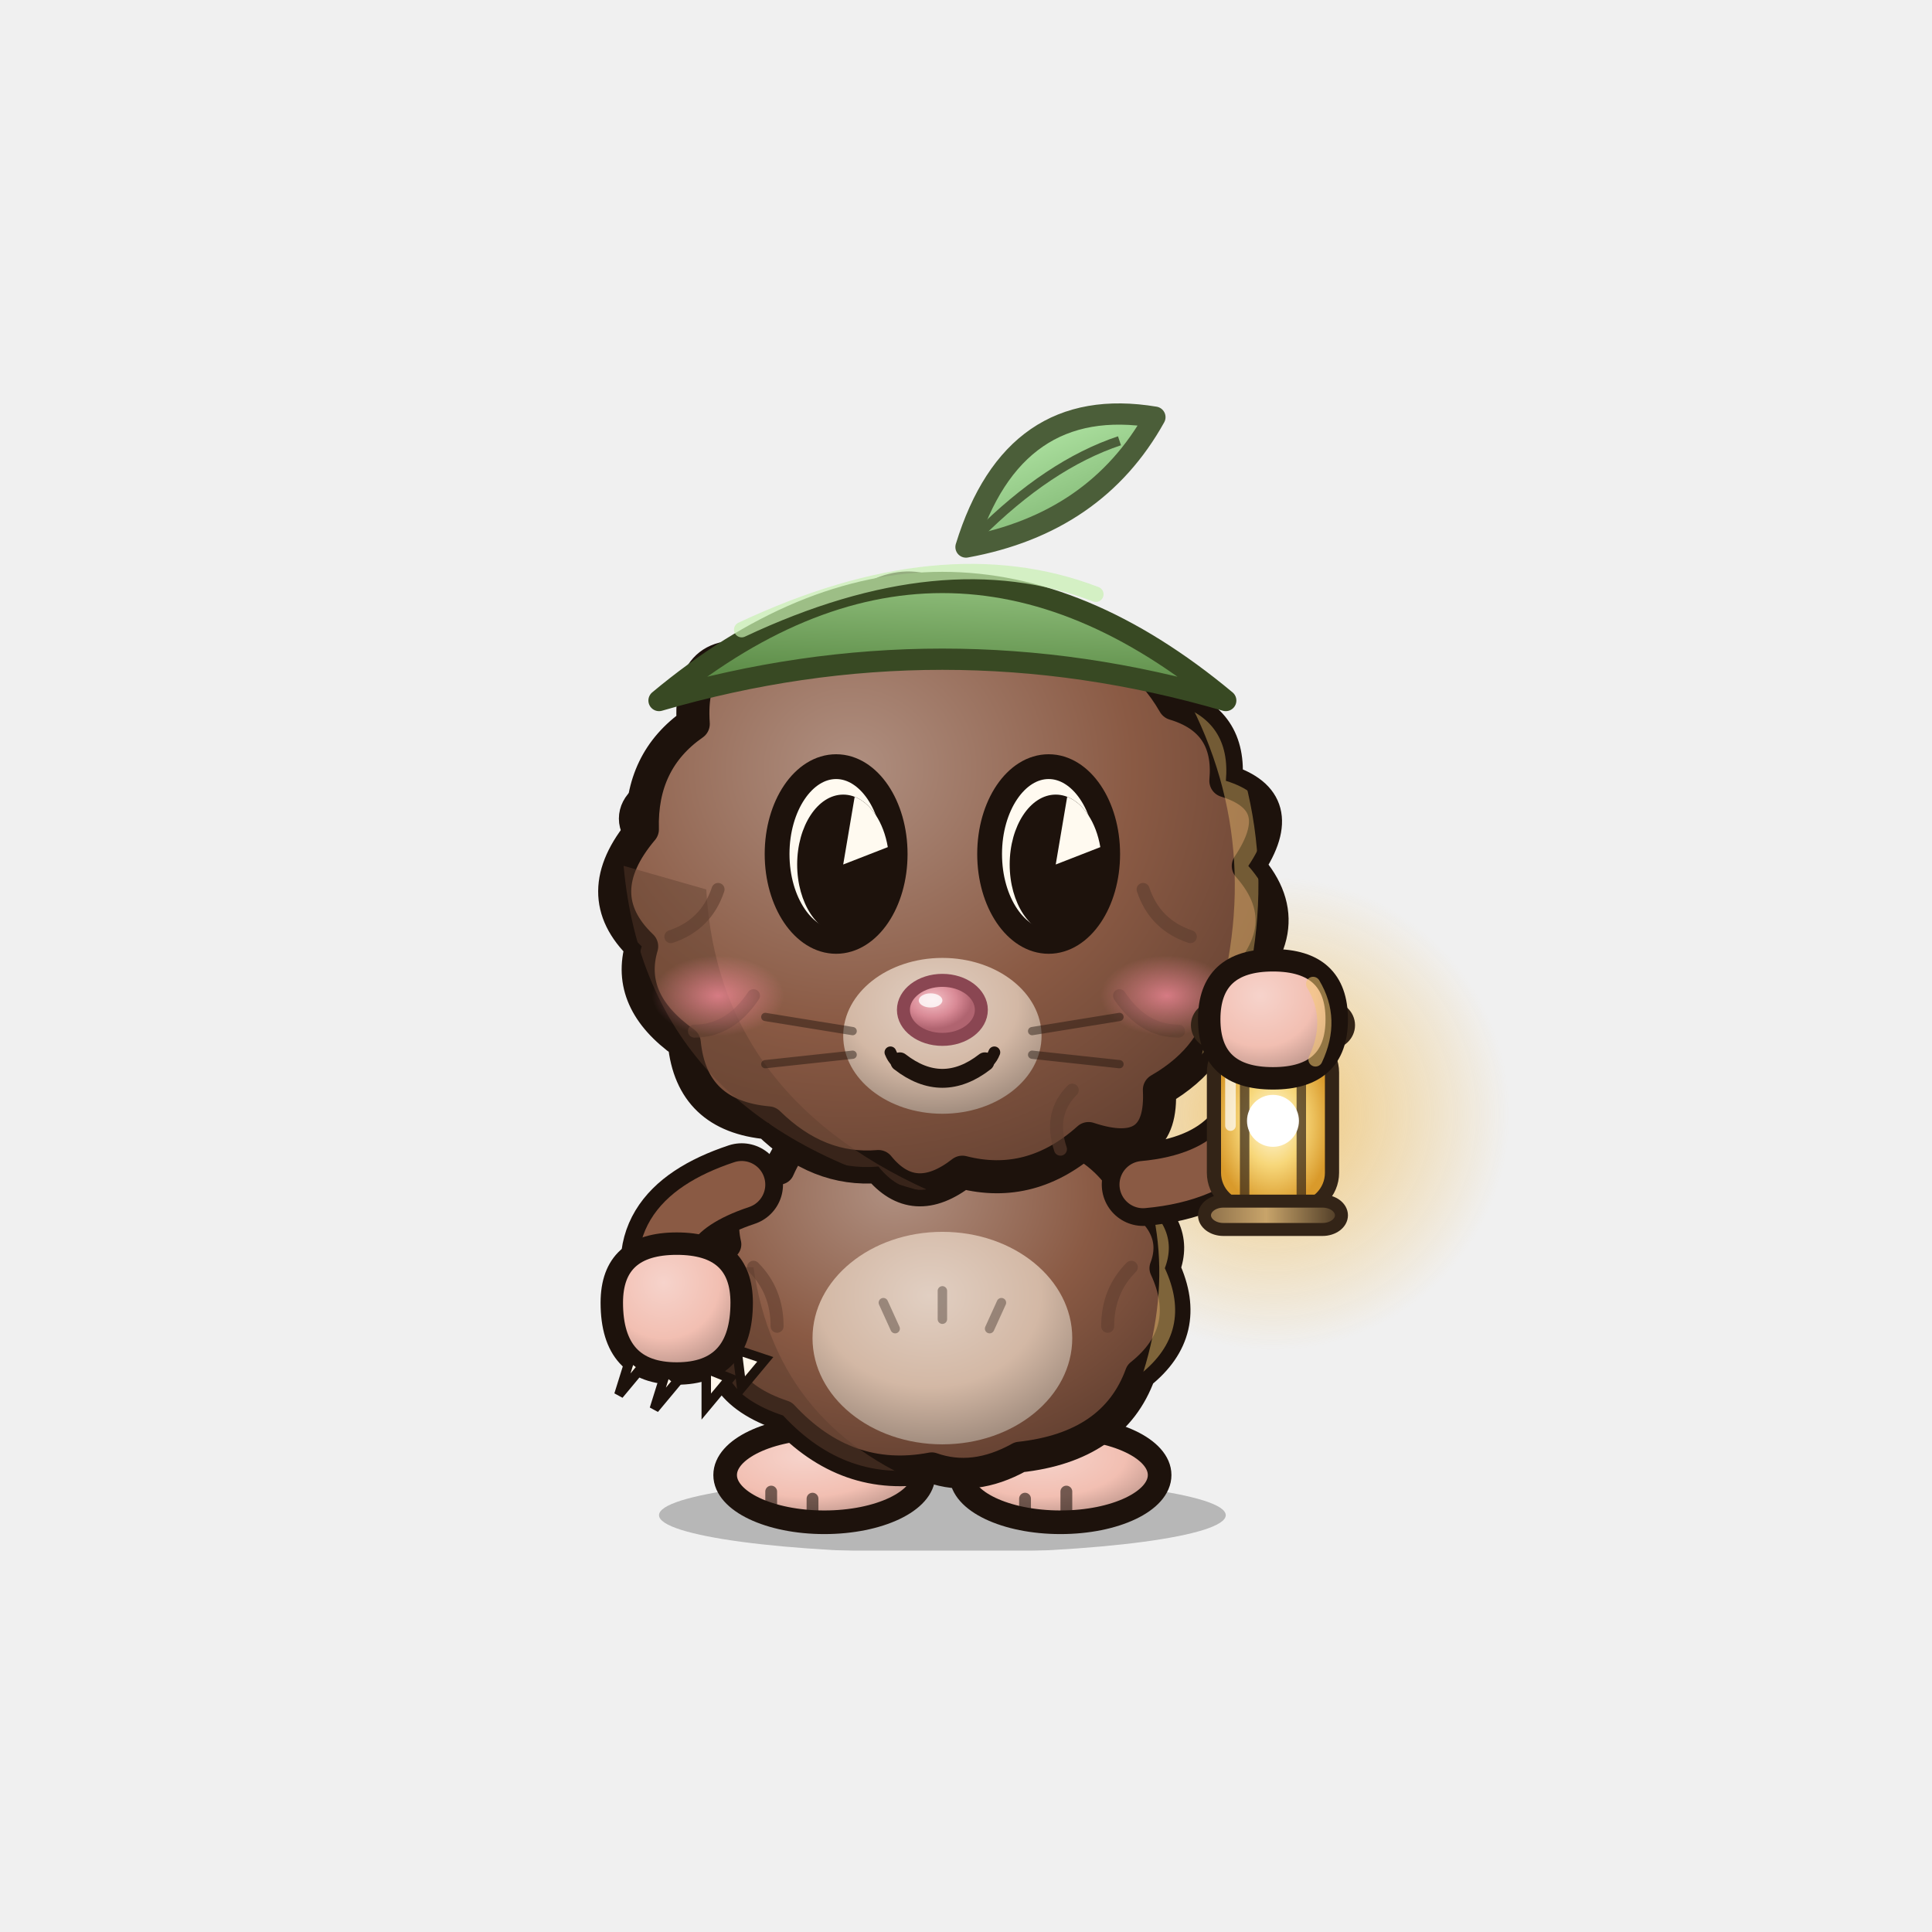
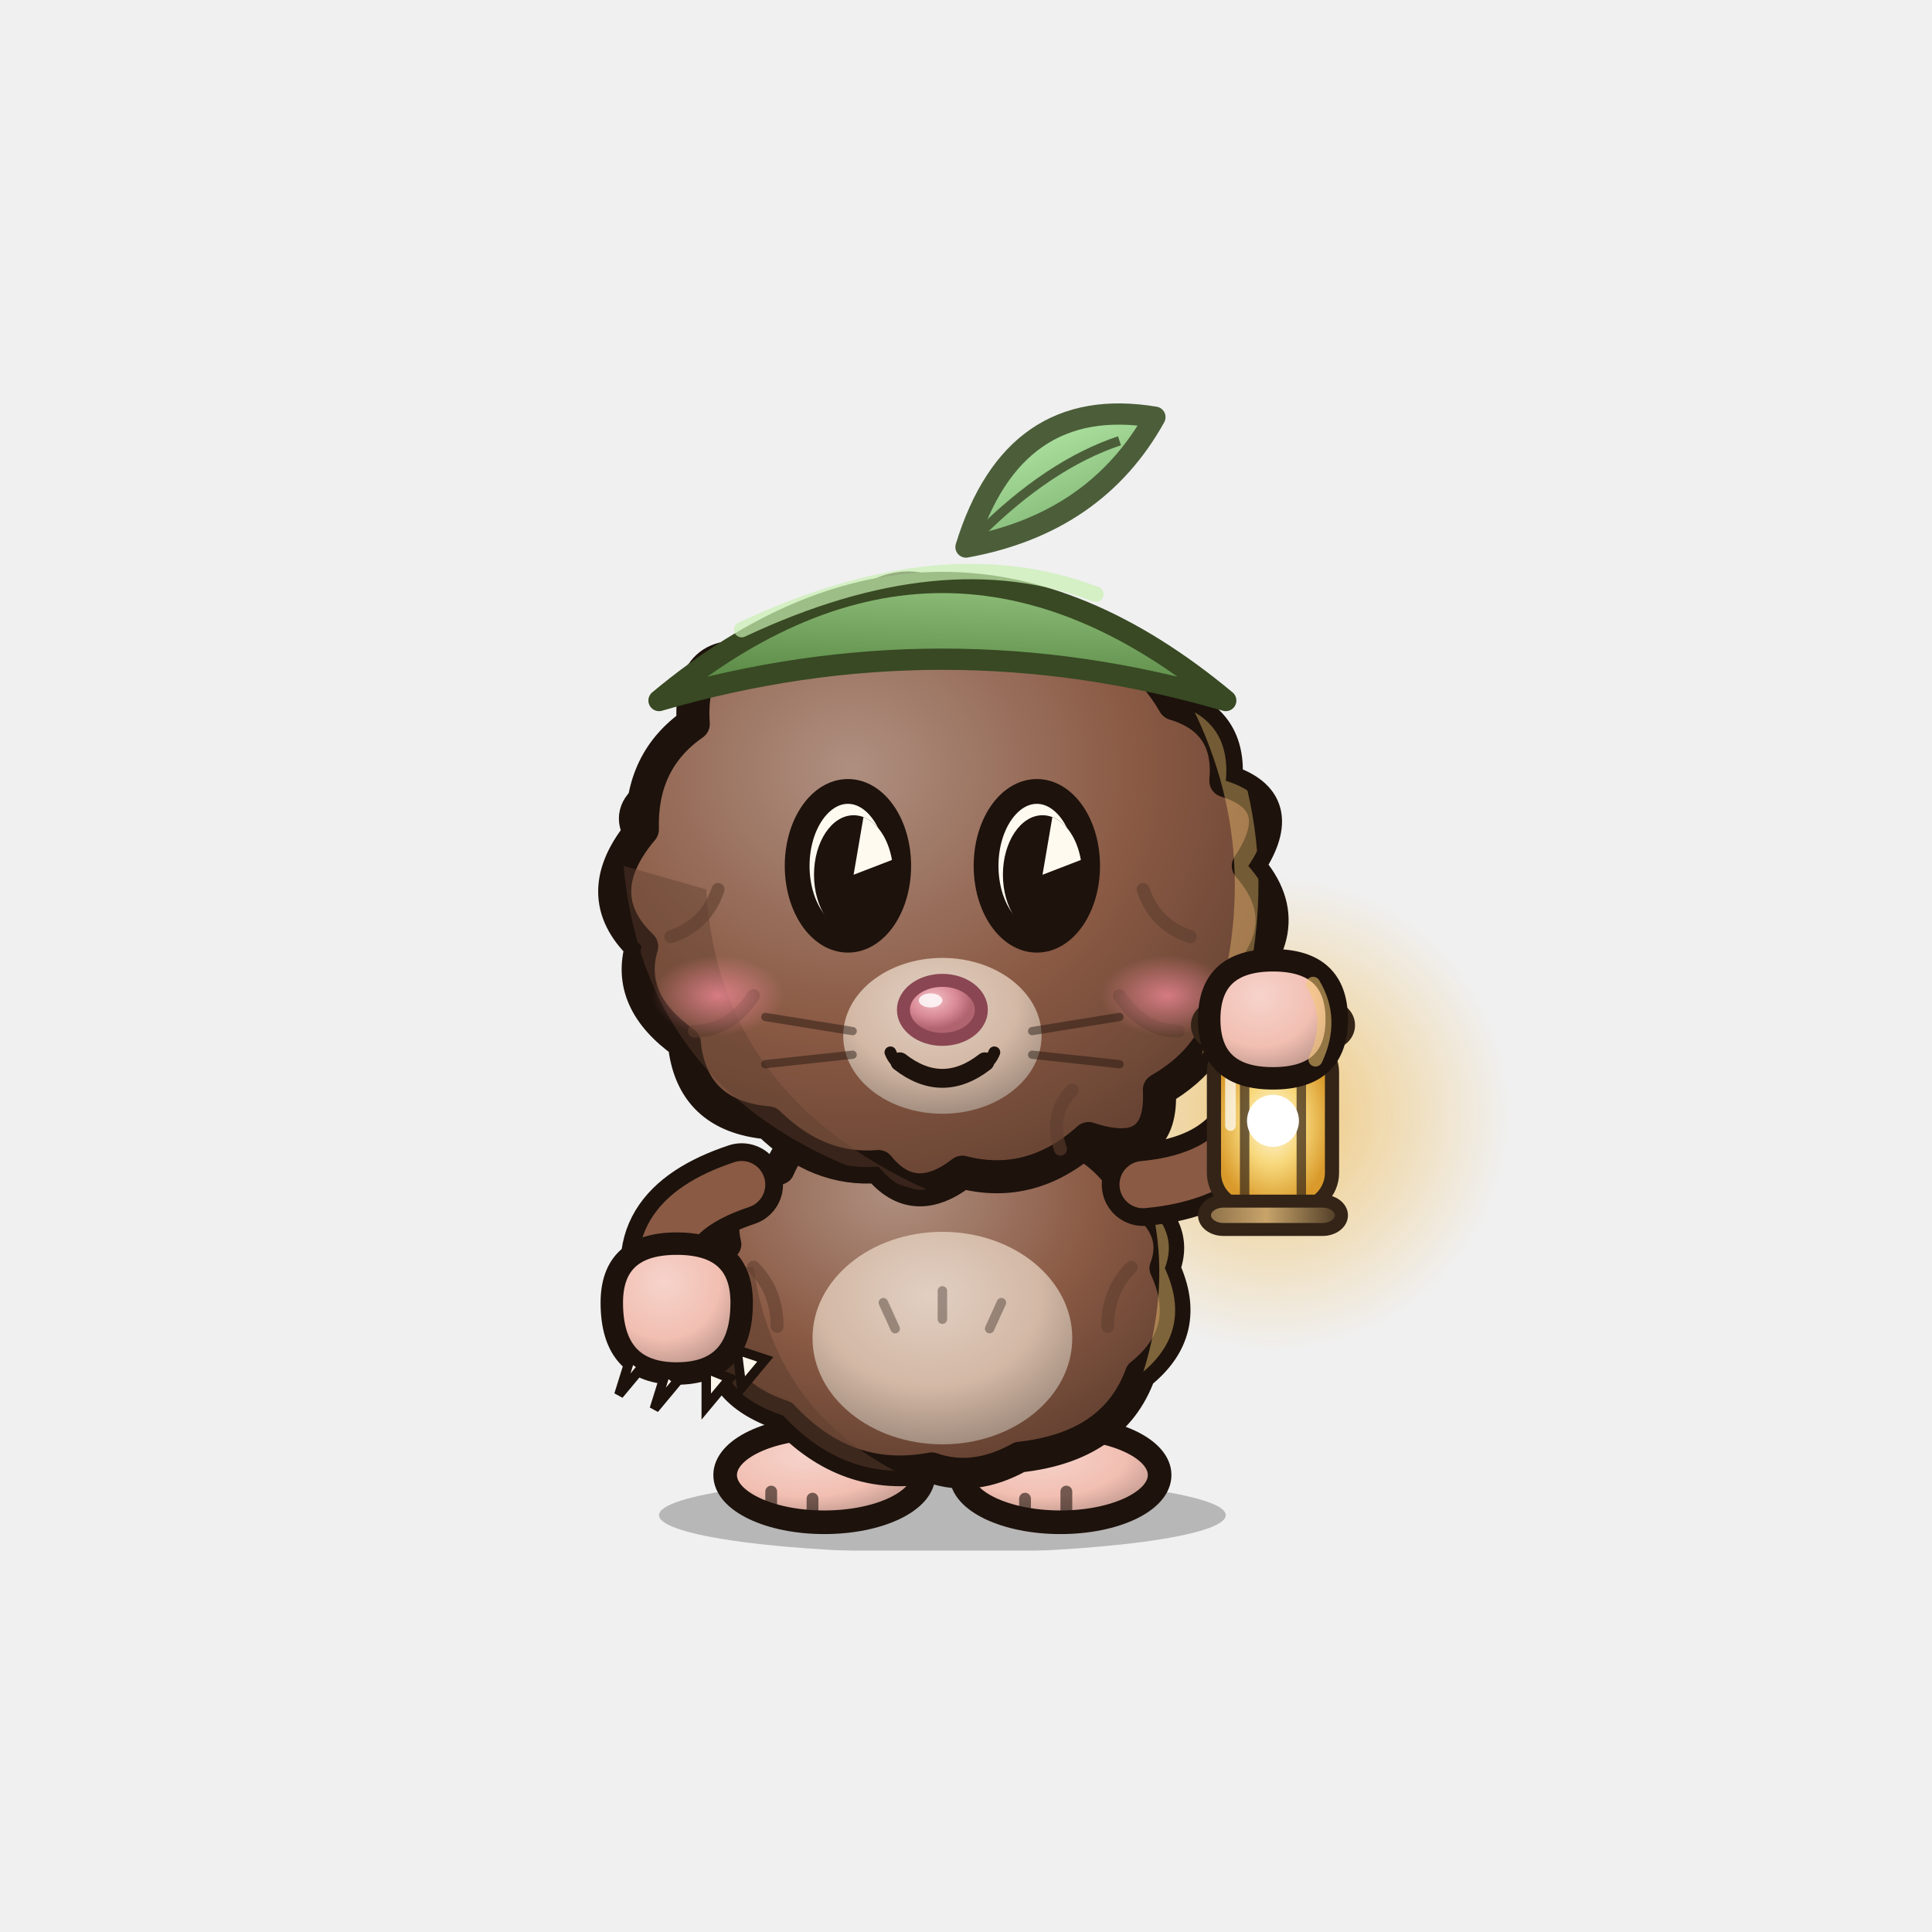
<svg xmlns="http://www.w3.org/2000/svg" viewBox="0 0 108 108">
  <svg x="19.68" y="20.68" width="66" height="66" viewBox="0 0 100 100">
    <defs>
      <radialGradient id="dib0g">
        <stop offset="0" stop-color="#f0b543" stop-opacity=".7" />
        <stop offset="1" stop-color="#f0b543" stop-opacity="0" />
      </radialGradient>
      <radialGradient id="dib0h" cx="0.36" cy="0.3" r=".78">
        <stop offset="0" stop-color="#af8f80" />
        <stop offset=".55" stop-color="#8a5a44" />
        <stop offset="1" stop-color="#613f30" />
      </radialGradient>
      <radialGradient id="dib0b" cx="0.4" cy="0.25" r=".78">
        <stop offset="0" stop-color="#af8f80" />
        <stop offset=".55" stop-color="#8a5a44" />
        <stop offset="1" stop-color="#613f30" />
      </radialGradient>
      <radialGradient id="dib0c" cx="0.45" cy="0.3" r=".78">
        <stop offset="0" stop-color="#e1cfc2" />
        <stop offset=".55" stop-color="#d3b8a5" />
        <stop offset="1" stop-color="#948174" />
      </radialGradient>
      <radialGradient id="dib0p" cx="0.4" cy="0.3" r=".78">
        <stop offset="0" stop-color="#f6d3cb" />
        <stop offset=".55" stop-color="#f2bfb2" />
        <stop offset="1" stop-color="#a9867d" />
      </radialGradient>
      <radialGradient id="dib0n" cx=".38" cy=".32">
        <stop offset="0" stop-color="#f4c0c6" />
        <stop offset=".6" stop-color="#d98a96" />
        <stop offset="1" stop-color="#b06470" />
      </radialGradient>
      <radialGradient id="dib0k">
        <stop offset="0" stop-color="#ff8fa3" stop-opacity=".7" />
        <stop offset="1" stop-color="#ff8fa3" stop-opacity="0" />
      </radialGradient>
      <clipPath id="dib0B">
        <path d="M68.84 76.08 Q71.32 81.43 66.76 85.06 Q64.52 91.21 56.54 92.08 Q52.66 94.24 49.10 92.98 Q41.89 94.36 36.51 88.56 Q29.80 86.33 31.26 80.46 Q28.82 77.57 31.67 74.06 Q30.57 69.28 36.18 67.70 Q38.89 61.57 45.44 63.44 Q52.54 59.57 57.50 64.22 Q63.13 64.91 65.85 69.73 Q70.24 72.41 68.84 76.08 Z" />
      </clipPath>
      <clipPath id="dib0H">
        <path d="M75.91 42.01 Q80.74 47.45 73.99 53.25 Q73.34 58.11 68.38 60.97 Q68.70 67.20 62.38 65.10 Q57.53 69.45 51.69 67.95 Q47.57 71.16 44.58 67.47 Q39.48 67.91 35.26 63.77 Q28.75 63.20 28.14 56.99 Q23.16 53.46 24.53 48.82 Q19.93 44.43 24.59 38.91 Q24.42 33.10 28.90 29.98 Q28.43 23.03 34.67 24.62 Q37.48 20.29 41.46 21.33 Q46.57 16.36 50.99 20.02 Q57.10 18.34 60.68 22.12 Q66.54 22.88 69.64 28.27 Q74.47 29.71 74.01 34.80 Q79.58 36.53 75.91 42.01 Z" />
      </clipPath>
    </defs>
    <ellipse cx="50" cy="97" rx="24" ry="3.2" fill="#000" opacity=".24" />
    <circle cx="78" cy="63" r="20" fill="url(#dib0g)">
      <animate attributeName="r" values="18;21;18" dur="2.6s" repeatCount="indefinite" />
    </circle>
    <g>
      <animateTransform attributeName="transform" type="translate" values="0 0;0 -1.4;0 0" dur="3.2s" repeatCount="indefinite" calcMode="spline" keySplines=".45 0 .55 1;.45 0 .55 1" />
      <ellipse cx="40" cy="93.6" rx="8.4" ry="4" fill="url(#dib0p)" stroke="#1d120c" stroke-width="2" />
      <ellipse cx="60" cy="93.6" rx="8.4" ry="4" fill="url(#dib0p)" stroke="#1d120c" stroke-width="2" />
      <path d="M35.5 95 v1.6 M39 95.6 v1.6 M57 95.6 v1.6 M60.5 95 v1.6" stroke="#1d120c" stroke-width="1" stroke-linecap="round" opacity=".6" />
      <path d="M68.84 76.08 Q71.32 81.43 66.76 85.06 Q64.52 91.21 56.54 92.08 Q52.66 94.24 49.10 92.98 Q41.89 94.36 36.51 88.56 Q29.80 86.33 31.26 80.46 Q28.82 77.57 31.67 74.06 Q30.57 69.28 36.18 67.70 Q38.89 61.57 45.44 63.44 Q52.54 59.57 57.50 64.22 Q63.13 64.91 65.85 69.73 Q70.24 72.41 68.84 76.08 Z" fill="url(#dib0b)" stroke="#1d120c" stroke-width="2.6" stroke-linejoin="round" />
      <g clip-path="url(#dib0B)">
        <path d="M28 76 Q31 92 50 95 Q36 90 34 76 Z" fill="#5e3d2e" opacity=".5" />
        <path d="M67 66 Q72 77 66 90" stroke="#f4c872" stroke-width="1.8" fill="none" opacity=".45" stroke-linecap="round" />
      </g>
      <ellipse cx="50" cy="82" rx="11" ry="9" fill="url(#dib0c)" />
      <g stroke="#5e3d2e" stroke-width="1.1" fill="none" opacity=".55" stroke-linecap="round">
        <path d="M34 76 q2 2 2 5 M66 76 q-2 2 -2 5" />
      </g>
      <g stroke="#1d120c" stroke-width=".8" opacity=".35" stroke-linecap="round">
        <path d="M45 79 l1 2.2 M50 78 v2.4 M55 79 l-1 2.2" />
      </g>
      <ellipse cx="26.8" cy="38" rx="3.4" ry="2.8" fill="#5e3d2e" stroke="#1d120c" stroke-width="1.6" />
      <ellipse cx="73.2" cy="38" rx="3.4" ry="2.8" fill="#5e3d2e" stroke="#1d120c" stroke-width="1.6" />
      <path d="M75.91 42.01 Q80.74 47.45 73.99 53.25 Q73.34 58.11 68.38 60.97 Q68.70 67.20 62.38 65.10 Q57.53 69.45 51.69 67.95 Q47.57 71.16 44.58 67.47 Q39.48 67.91 35.26 63.77 Q28.75 63.20 28.14 56.99 Q23.16 53.46 24.53 48.82 Q19.93 44.43 24.59 38.91 Q24.42 33.10 28.90 29.98 Q28.43 23.03 34.67 24.62 Q37.48 20.29 41.46 21.33 Q46.57 16.36 50.99 20.02 Q57.10 18.34 60.68 22.12 Q66.54 22.88 69.64 28.27 Q74.47 29.71 74.01 34.80 Q79.58 36.53 75.91 42.01 Z" fill="url(#dib0h)" stroke="#1d120c" stroke-width="2.8" stroke-linejoin="round" />
      <g clip-path="url(#dib0H)">
        <path d="M23 42 Q25 64 50 70 Q31 62 30 44 Z" fill="#5e3d2e" opacity=".42" />
        <path d="M72 28 Q79 42 73 58" stroke="#f4c872" stroke-width="2" fill="none" opacity=".4" stroke-linecap="round" />
        <path d="M35 23 Q43 18 52 19" stroke="#ffffff" stroke-width="2" opacity=".22" fill="none" stroke-linecap="round" />
        <g stroke="#5e3d2e" stroke-width="1.1" fill="none" opacity=".6" stroke-linecap="round">
          <path d="M27 48 q3 -1 4 -4 M29 56 q3 0 5 -3 M71 48 q-3 -1 -4 -4 M70 56 q-3 0 -5 -3 M60 66 q-1 -3 1 -5" />
        </g>
      </g>
-       <g transform="translate(41 41)">
+       <g transform="translate(42 42)">
        <g>
          <animateTransform attributeName="transform" type="scale" values="1 1;1 1;1 .1;1 1" keyTimes="0;.94;.97;1" dur="4.4s" repeatCount="indefinite" />
-           <ellipse rx="5" ry="7.4" fill="#fffaf0" stroke="#1d120c" stroke-width="2.1" />
-           <ellipse cx="0.6" cy="0.888" rx="3.9" ry="5.92" fill="#1d120c" />
-           <path d="M0.6 0.888 L1.57 -4.846 A3.9 5.92 0 0 1 4.377 -0.584 Z" fill="#fffaf0" />
+           <ellipse rx="4.3" ry="6.3" fill="#fffaf0" stroke="#1d120c" stroke-width="2.1" />
+           <ellipse cx="0.48" cy="0.756" rx="3.354" ry="5.04" fill="#1d120c" />
+           <path d="M0.48 0.756 L1.314 -4.126 A3.354 5.04 0 0 1 3.729 -0.497 Z" fill="#fffaf0" />
        </g>
      </g>
-       <g transform="translate(59 41)">
+       <g transform="translate(58 42)">
        <g>
          <animateTransform attributeName="transform" type="scale" values="1 1;1 1;1 .1;1 1" keyTimes="0;.94;.97;1" dur="4.4s" repeatCount="indefinite" />
-           <ellipse rx="5" ry="7.4" fill="#fffaf0" stroke="#1d120c" stroke-width="2.1" />
-           <ellipse cx="0.6" cy="0.888" rx="3.9" ry="5.92" fill="#1d120c" />
-           <path d="M0.6 0.888 L1.57 -4.846 A3.9 5.92 0 0 1 4.377 -0.584 Z" fill="#fffaf0" />
+           <ellipse rx="4.3" ry="6.3" fill="#fffaf0" stroke="#1d120c" stroke-width="2.1" />
+           <ellipse cx="0.48" cy="0.756" rx="3.354" ry="5.04" fill="#1d120c" />
+           <path d="M0.48 0.756 L1.314 -4.126 A3.354 5.04 0 0 1 3.729 -0.497 Z" fill="#fffaf0" />
        </g>
      </g>
      <ellipse cx="31" cy="53" rx="5.6" ry="3.4" fill="url(#dib0k)" />
      <ellipse cx="69" cy="53" rx="5.6" ry="3.4" fill="url(#dib0k)" />
      <ellipse cx="50" cy="56.4" rx="8.4" ry="6.6" fill="url(#dib0c)" />
      <ellipse cx="50" cy="54.2" rx="3.3" ry="2.5" fill="url(#dib0n)" stroke="#8a4652" stroke-width="1.1" />
      <ellipse cx="49" cy="53.4" rx="1" ry=".6" fill="#fff" opacity=".8" />
      <path d="M46.4 58.6 Q50 61.4 53.6 58.6" stroke="#1d120c" stroke-width="1.6" fill="none" stroke-linecap="round" />
      <path d="M45.6 57.8 q.4 1 1.1 1 M54.4 57.8 q-.4 1 -1.1 1" stroke="#1d120c" stroke-width="1" fill="none" stroke-linecap="round" />
      <g stroke="#1d120c" stroke-width=".7" opacity=".45" stroke-linecap="round">
        <path d="M42.4 56 L35 54.8 M42.4 58 L35 58.8" />
        <path d="M57.6 56 L65 54.8 M57.6 58 L65 58.8" />
      </g>
      <g>
        <animateTransform attributeName="transform" type="rotate" values="-2 50 22;2 50 22;-2 50 22" dur="4s" repeatCount="indefinite" />
        <defs>
          <linearGradient id="dib0tl" gradientTransform="rotate(100 .5 .5)">
            <stop offset="0" stop-color="#8fbe7b" />
            <stop offset="1" stop-color="#53833e" />
          </linearGradient>
          <linearGradient id="dib0ts" gradientTransform="rotate(60 .5 .5)">
            <stop offset="0" stop-color="#b4e8a7" />
            <stop offset="1" stop-color="#79af6c" />
          </linearGradient>
        </defs>
        <path d="M26 28 Q50 8 74 28 Q50 21 26 28 Z" fill="url(#dib0tl)" stroke="#384923" stroke-width="1.8" stroke-linejoin="round" />
        <path d="M33 22 Q50 14 63 19" stroke="#c7f0b0" stroke-width="1.3" fill="none" opacity=".7" stroke-linecap="round" />
        <path d="M52 15 Q56 2 68 4 Q63 13 52 15 Z" fill="url(#dib0ts)" stroke="#4b5e39" stroke-width="1.8" stroke-linejoin="round" />
        <path d="M53 14 Q59 8 65 6" stroke="#4b5e39" stroke-width=".8" fill="none" />
      </g>
      <path d="M33 69 Q24 72 27 79" stroke="#1d120c" stroke-width="7" fill="none" stroke-linecap="round" />
      <path d="M33 69 Q24 72 27 79" stroke="#8a5a44" stroke-width="4" fill="none" stroke-linecap="round" />
      <path d="M22 79 Q22 74 27.5 74 Q33 74 33 79 Q33 85 27.5 85 Q22 85 22 79 Z" fill="url(#dib0p)" stroke="#1d120c" stroke-width="1.9" />
      <g fill="#fff6ea" stroke="#1d120c" stroke-width=".8">
        <path d="M23.6 83.6 l-1 3.2 l2 -2.4 Z" />
        <path d="M26.6 84.8 l-1 3.2 l2 -2.4 Z" />
        <path d="M30 84.6 l0 3.2 l2 -2.4 Z" />
        <path d="M32.6 83 l0.4 3.2 l2 -2.4 Z" />
      </g>
      <path d="M67 69 Q78 68 78 57" stroke="#1d120c" stroke-width="7" fill="none" stroke-linecap="round" />
      <path d="M67 69 Q78 68 78 57" stroke="#8a5a44" stroke-width="4" fill="none" stroke-linecap="round" />
      <g>
        <animateTransform attributeName="transform" type="rotate" values="-4 78 54;4 78 54;-4 78 54" dur="3.2s" repeatCount="indefinite" />
        <g transform="translate(-2 0)">
          <defs>
            <linearGradient id="dib0Lm" x1="0" x2="1">
              <stop offset="0" stop-color="#8a6d48" />
              <stop offset=".45" stop-color="#c8a46a" />
              <stop offset="1" stop-color="#4a3824" />
            </linearGradient>
            <radialGradient id="dib0La">
              <stop offset="0" stop-color="#fffbe6" />
              <stop offset=".5" stop-color="#f7d77a" />
              <stop offset="1" stop-color="#d99a2b" />
            </radialGradient>
          </defs>
          <rect x="75" y="56.5" width="10" height="14.5" rx="3" fill="url(#dib0La)" stroke="#332417" stroke-width="1.2" />
          <rect x="73.6" y="54" width="12.8" height="3" rx="1.6" fill="url(#dib0Lm)" stroke="#332417" stroke-width="1.1" />
          <rect x="74.2" y="70.4" width="11.6" height="2.4" rx="1.6" fill="url(#dib0Lm)" stroke="#332417" stroke-width="1.1" />
          <path d="M77.6 57 V70.4 M82.4 57 V70.4" stroke="#332417" stroke-width=".8" opacity=".7" />
          <circle cx="80" cy="63.6" r="2.2" fill="#fff" />
          <path d="M76.4 59 V64" stroke="#fff" stroke-width=".9" opacity=".7" stroke-linecap="round" />
        </g>
      </g>
      <path d="M72.6 55 Q72.6 50 78 50 Q83.4 50 83.4 55 Q83.4 60 78 60 Q72.6 60 72.6 55 Z" fill="url(#dib0p)" stroke="#1d120c" stroke-width="1.9" />
      <path d="M81.4 52 Q83.2 55 81.6 58.4" stroke="#f4c872" stroke-width="1.2" fill="none" opacity=".55" stroke-linecap="round" />
    </g>
  </svg>
</svg>
